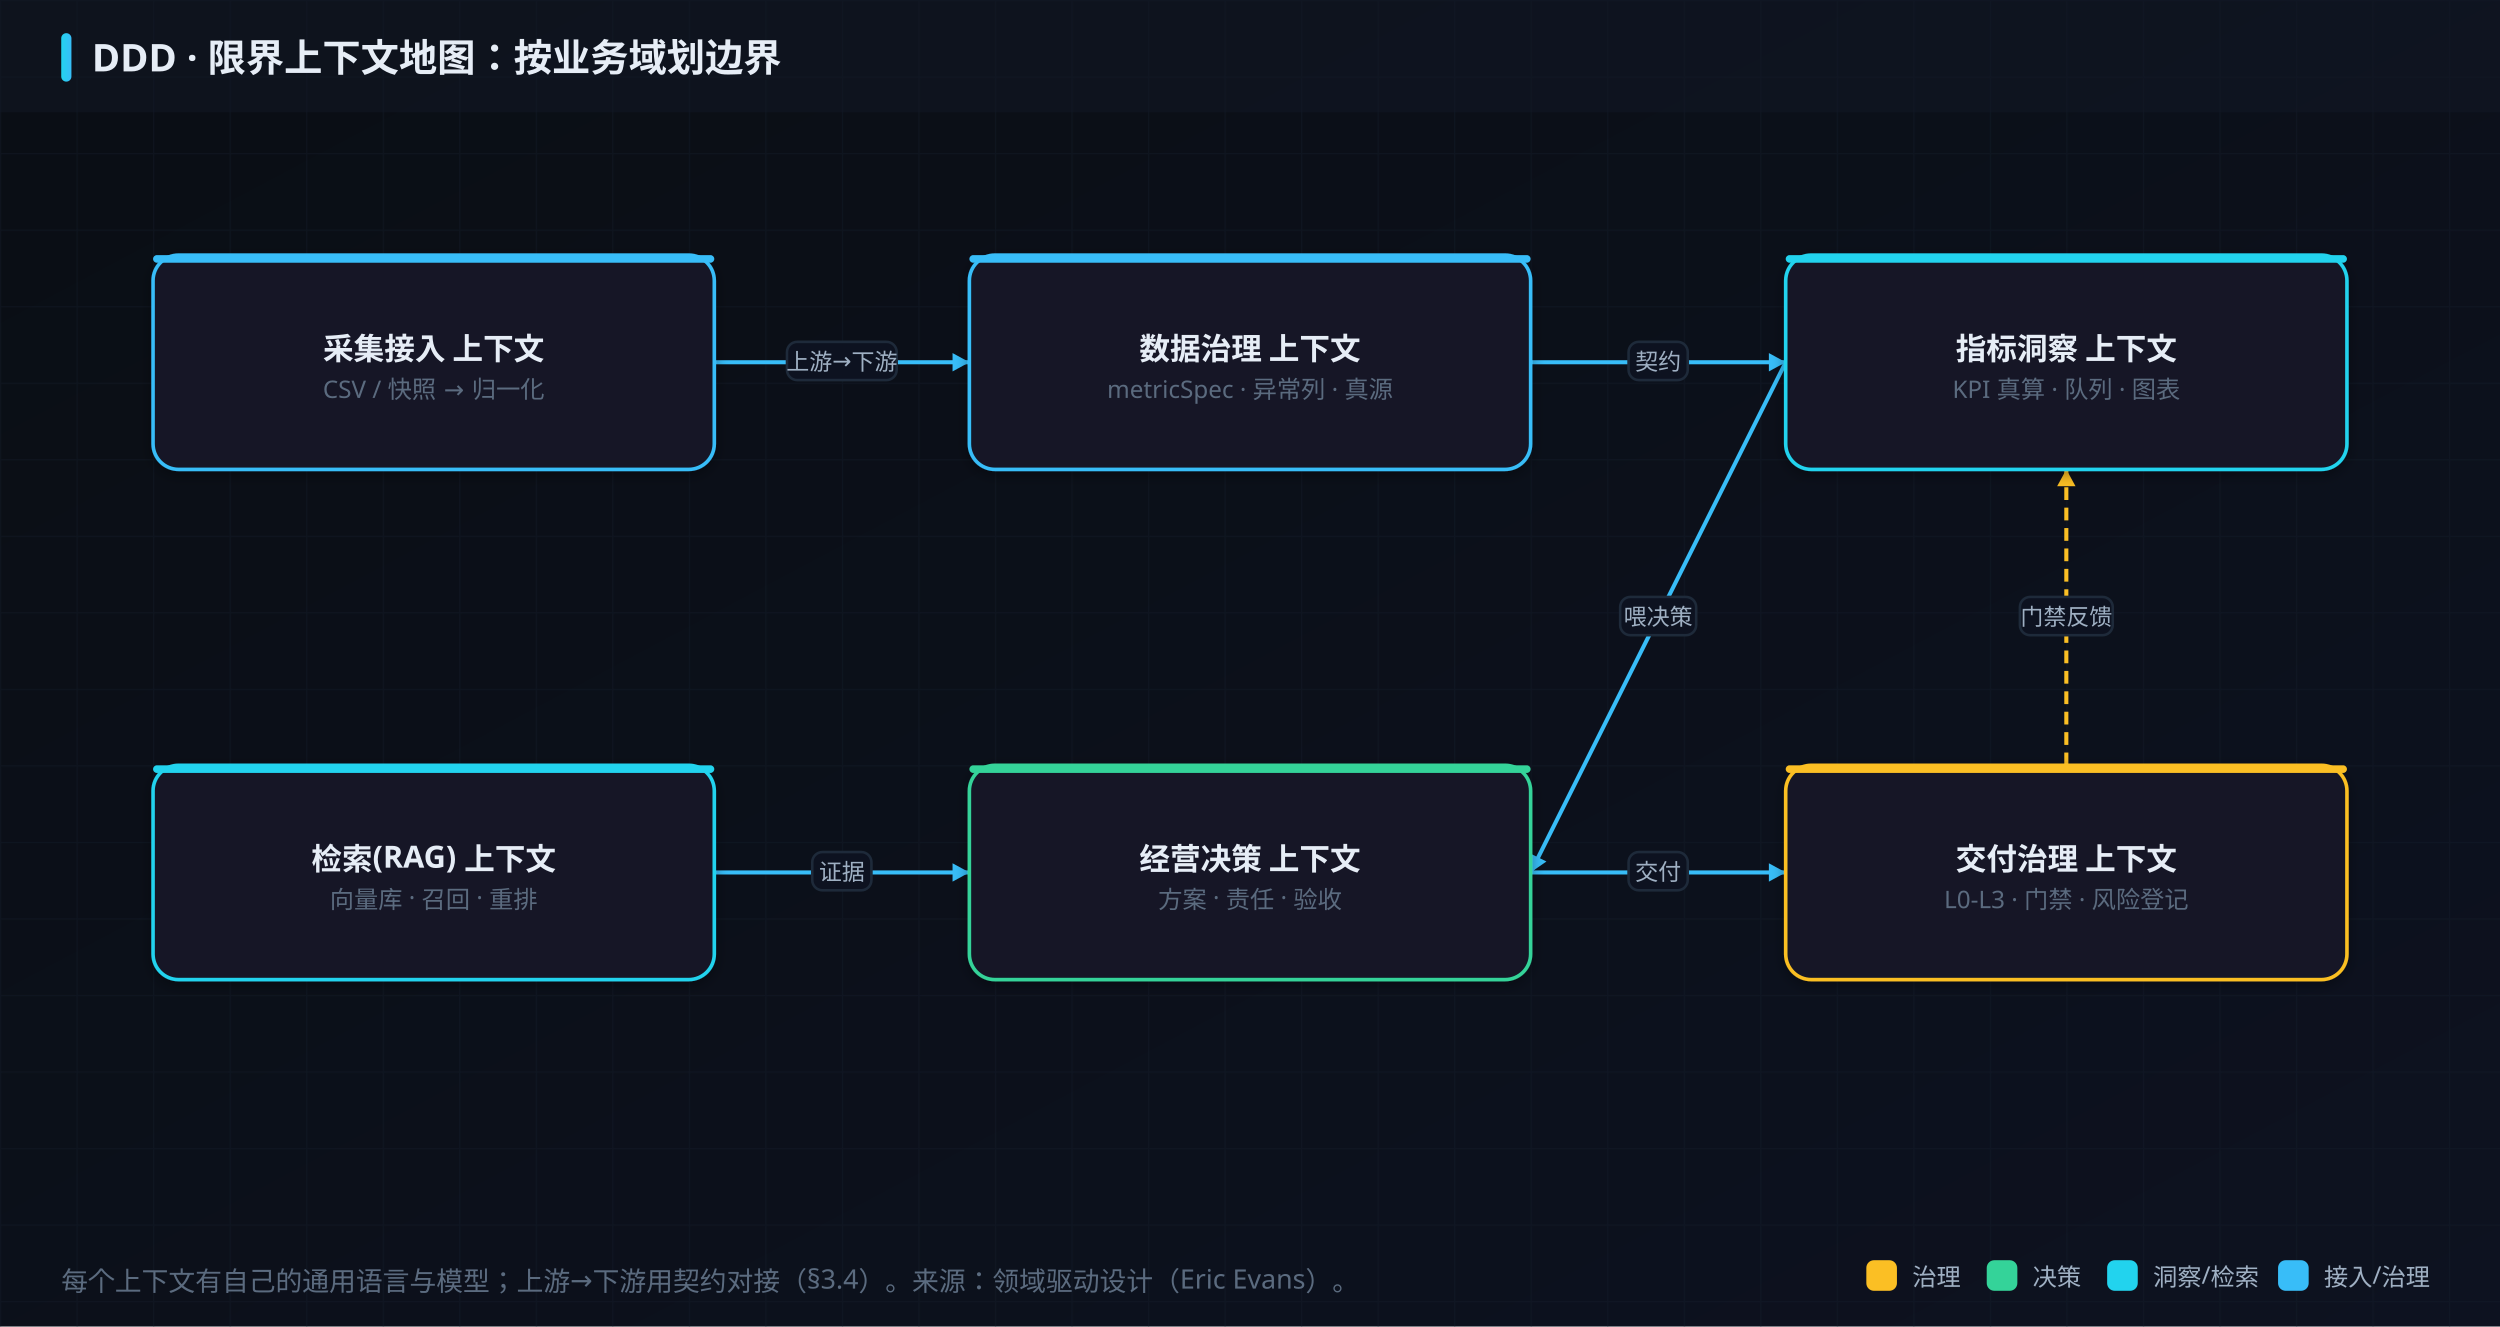
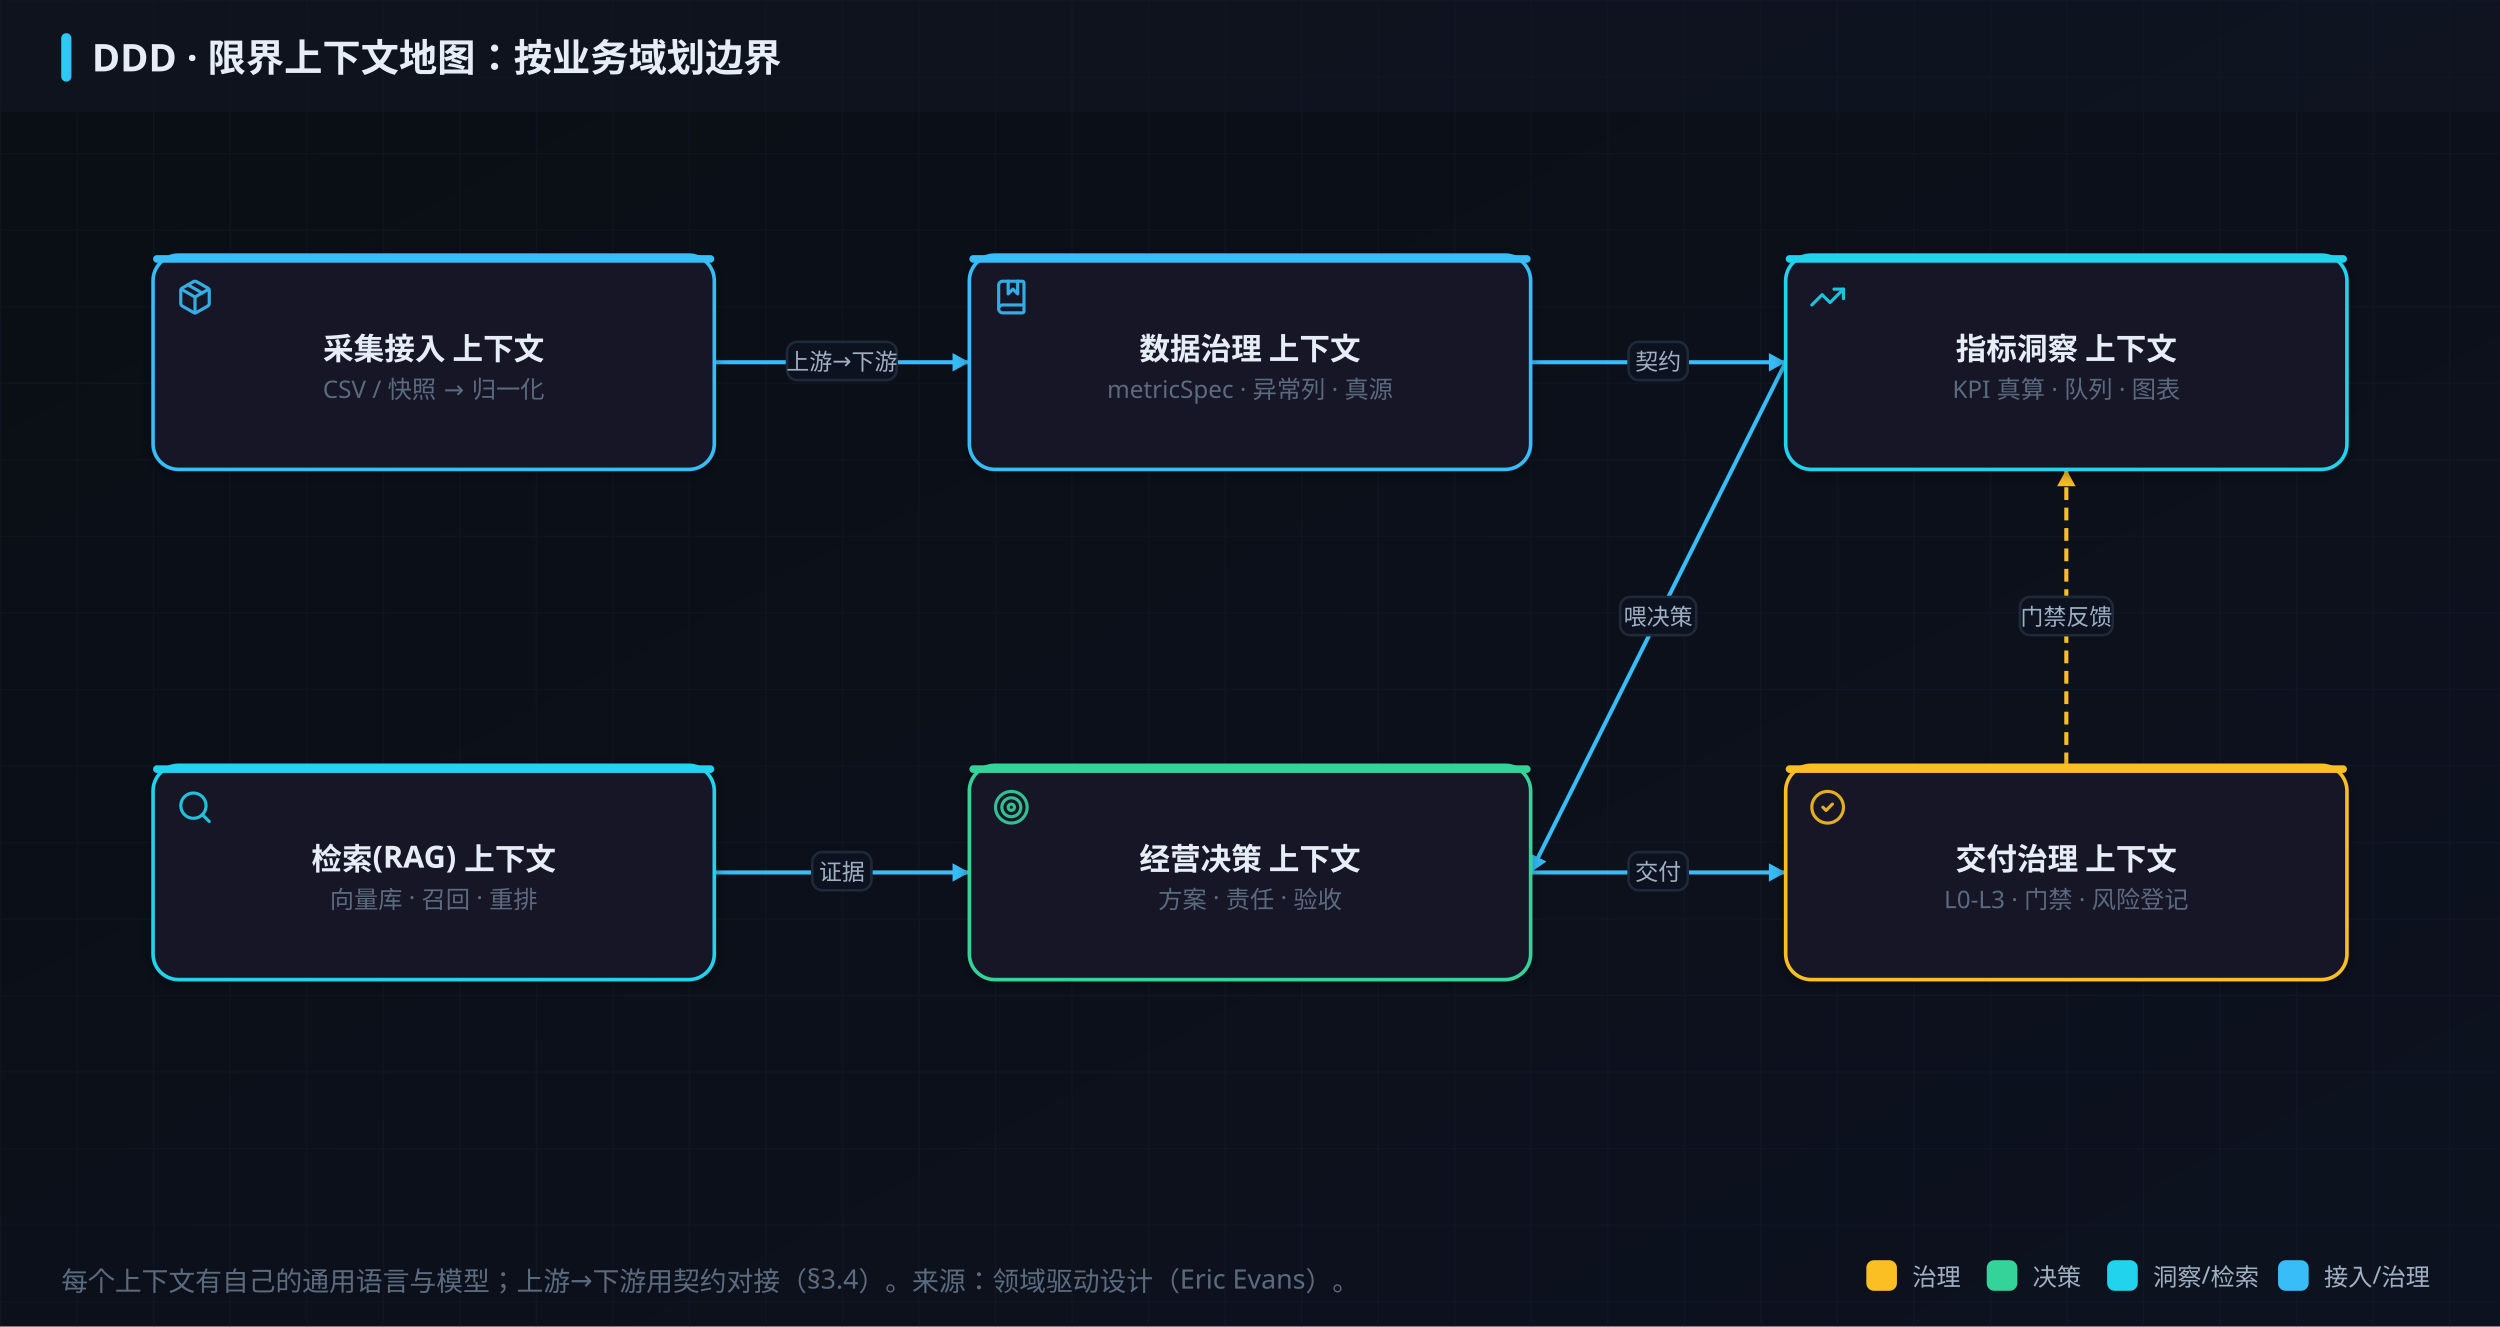
<svg xmlns="http://www.w3.org/2000/svg" viewBox="0 0 980 520" font-family="PingFang SC,Microsoft YaHei,sans-serif">
  <defs>
    <linearGradient id="dbg" x1="0" y1="0" x2="1" y2="1">
      <stop offset="0" stop-color="#0a0e14" />
      <stop offset="1" stop-color="#0d1220" />
    </linearGradient>
    <linearGradient id="dac" x1="0" y1="0" x2="1" y2="0">
      <stop offset="0" stop-color="#22d3ee" />
      <stop offset="1" stop-color="#38bdf8" />
    </linearGradient>
    <pattern id="dgrid" width="30" height="30" patternUnits="userSpaceOnUse">
      <path d="M30 0H0V30" fill="none" stroke="#16202e" stroke-width="1" />
    </pattern>
    <filter id="dsh" x="-20%" y="-20%" width="140%" height="140%">
      <feDropShadow dx="0" dy="1.5" stdDeviation="2.5" flood-color="#000" flood-opacity="0.35" />
    </filter>
  </defs>
  <rect width="980" height="520" fill="url(#dbg)" />
  <rect width="980" height="520" fill="url(#dgrid)" opacity="0.35" />
  <rect x="0" y="0" width="980" height="44" fill="#121826" opacity="0.5" />
  <rect x="24" y="13" width="4" height="19" rx="2" fill="url(#dac)" />
  <text x="36" y="28" font-size="15" font-weight="750" fill="#e6edf6">DDD · 限界上下文地图：按业务域划边界</text>
  <line x1="280.0" y1="142.0" x2="380.0" y2="142.0" stroke="#38bdf8" stroke-width="1.6" />
  <path d="M380 142 L373.4 145.6 L373.4 138.4 z" fill="#38bdf8" />
  <rect x="308.5" y="134" width="43" height="15" rx="4" fill="#0d1220" stroke="#1e2a3a" />
  <text x="330" y="145" font-size="9" fill="#9fb0c3" text-anchor="middle">上游→下游</text>
  <line x1="600.0" y1="142.0" x2="700.0" y2="142.0" stroke="#38bdf8" stroke-width="1.6" />
  <path d="M700 142 L693.4 145.6 L693.4 138.4 z" fill="#38bdf8" />
  <rect x="638.4" y="134" width="23.2" height="15" rx="4" fill="#0d1220" stroke="#1e2a3a" />
  <text x="650" y="145" font-size="9" fill="#9fb0c3" text-anchor="middle">契约</text>
  <line x1="700.0" y1="142.0" x2="600.0" y2="342.0" stroke="#38bdf8" stroke-width="1.6" />
  <path d="M600 342 L599.7 334.5 L606.2 337.7 z" fill="#38bdf8" />
  <rect x="635.1" y="234" width="29.8" height="15" rx="4" fill="#0d1220" stroke="#1e2a3a" />
  <text x="650" y="245" font-size="9" fill="#9fb0c3" text-anchor="middle">喂决策</text>
  <line x1="280.0" y1="342.0" x2="380.0" y2="342.0" stroke="#38bdf8" stroke-width="1.6" />
  <path d="M380 342 L373.4 345.6 L373.4 338.4 z" fill="#38bdf8" />
  <rect x="318.4" y="334" width="23.2" height="15" rx="4" fill="#0d1220" stroke="#1e2a3a" />
  <text x="330" y="345" font-size="9" fill="#9fb0c3" text-anchor="middle">证据</text>
  <line x1="600.0" y1="342.0" x2="700.0" y2="342.0" stroke="#38bdf8" stroke-width="1.6" />
  <path d="M700 342 L693.4 345.6 L693.4 338.4 z" fill="#38bdf8" />
  <rect x="638.4" y="334" width="23.2" height="15" rx="4" fill="#0d1220" stroke="#1e2a3a" />
  <text x="650" y="345" font-size="9" fill="#9fb0c3" text-anchor="middle">交付</text>
  <line x1="810.0" y1="300.0" x2="810.0" y2="184.0" stroke="#fbbf24" stroke-width="1.6" stroke-dasharray="5 3" />
  <path d="M810 184 L813.6 190.6 L806.4 190.6 z" fill="#fbbf24" />
  <rect x="791.8" y="234" width="36.4" height="15" rx="4" fill="#0d1220" stroke="#1e2a3a" />
  <text x="810" y="245" font-size="9" fill="#9fb0c3" text-anchor="middle">门禁反馈</text>
  <rect x="60" y="100" width="220" height="84" rx="10" fill="#121826" stroke="#38bdf8" stroke-width="1.4" filter="url(#dsh)" />
  <rect x="60" y="100" width="220" height="3" rx="1.5" fill="#38bdf8" />
+   <g transform="translate(69,109) scale(0.62)" fill="none" stroke="#38bdf8" stroke-width="2" stroke-linecap="round" stroke-linejoin="round" opacity="0.9">
+     <path d="M11 21.73a2 2 0 0 0 2 0l7-4A2 2 0 0 0 21 16V8a2 2 0 0 0-1-1.73l-7-4a2 2 0 0 0-2 0l-7 4A2 2 0 0 0 3 8v8a2 2 0 0 0 1 1.73z" />
+     <path d="M12 22V12" />
+     <polyline points="3.29 7 12 12 20.71 7" />
+     <path d="m7.5 4.27 9 5.15" />
+   </g>
  <text x="170" y="141" font-size="12" font-weight="700" fill="#e6edf6" text-anchor="middle">采集接入 上下文</text>
  <text x="170" y="156" font-size="9.5" fill="#5b6b7f" text-anchor="middle">CSV / 快照 → 归一化</text>
  <rect x="380" y="100" width="220" height="84" rx="10" fill="#121826" stroke="#38bdf8" stroke-width="1.4" filter="url(#dsh)" />
  <rect x="380" y="100" width="220" height="3" rx="1.5" fill="#38bdf8" />
+   <g transform="translate(389,109) scale(0.62)" fill="none" stroke="#38bdf8" stroke-width="2" stroke-linecap="round" stroke-linejoin="round" opacity="0.9">
+     <path d="M10 2v8l3-3 3 3V2" />
+     <path d="M4 19.5v-15A2.5 2.5 0 0 1 6.5 2H19a1 1 0 0 1 1 1v18a1 1 0 0 1-1 1H6.5a1 1 0 0 1 0-5H20" />
+   </g>
  <text x="490" y="141" font-size="12" font-weight="700" fill="#e6edf6" text-anchor="middle">数据治理 上下文</text>
  <text x="490" y="156" font-size="9.5" fill="#5b6b7f" text-anchor="middle">metricSpec · 异常列 · 真源</text>
  <rect x="700" y="100" width="220" height="84" rx="10" fill="#121826" stroke="#22d3ee" stroke-width="1.4" filter="url(#dsh)" />
  <rect x="700" y="100" width="220" height="3" rx="1.5" fill="#22d3ee" />
+   <g transform="translate(709,109) scale(0.62)" fill="none" stroke="#22d3ee" stroke-width="2" stroke-linecap="round" stroke-linejoin="round" opacity="0.9">
+     <path d="M16 7h6v6" />
+     <path d="m22 7-8.5 8.5-5-5L2 17" />
+   </g>
  <text x="810" y="141" font-size="12" font-weight="700" fill="#e6edf6" text-anchor="middle">指标洞察 上下文</text>
  <text x="810" y="156" font-size="9.5" fill="#5b6b7f" text-anchor="middle">KPI 真算 · 队列 · 图表</text>
  <rect x="60" y="300" width="220" height="84" rx="10" fill="#121826" stroke="#22d3ee" stroke-width="1.4" filter="url(#dsh)" />
  <rect x="60" y="300" width="220" height="3" rx="1.5" fill="#22d3ee" />
+   <g transform="translate(69,309) scale(0.62)" fill="none" stroke="#22d3ee" stroke-width="2" stroke-linecap="round" stroke-linejoin="round" opacity="0.9">
+     <path d="m21 21-4.34-4.34" />
+     <circle cx="11" cy="11" r="8" />
+   </g>
  <text x="170" y="341" font-size="12" font-weight="700" fill="#e6edf6" text-anchor="middle">检索(RAG) 上下文</text>
  <text x="170" y="356" font-size="9.5" fill="#5b6b7f" text-anchor="middle">向量库 · 召回 · 重排</text>
  <rect x="380" y="300" width="220" height="84" rx="10" fill="#121826" stroke="#34d399" stroke-width="1.4" filter="url(#dsh)" />
  <rect x="380" y="300" width="220" height="3" rx="1.5" fill="#34d399" />
+   <g transform="translate(389,309) scale(0.62)" fill="none" stroke="#34d399" stroke-width="2" stroke-linecap="round" stroke-linejoin="round" opacity="0.9">
+     <circle cx="12" cy="12" r="10" />
+     <circle cx="12" cy="12" r="6" />
+     <circle cx="12" cy="12" r="2" />
+   </g>
  <text x="490" y="341" font-size="12" font-weight="700" fill="#e6edf6" text-anchor="middle">经营决策 上下文</text>
  <text x="490" y="356" font-size="9.5" fill="#5b6b7f" text-anchor="middle">方案 · 责任 · 验收</text>
  <rect x="700" y="300" width="220" height="84" rx="10" fill="#121826" stroke="#fbbf24" stroke-width="1.4" filter="url(#dsh)" />
  <rect x="700" y="300" width="220" height="3" rx="1.5" fill="#fbbf24" />
+   <g transform="translate(709,309) scale(0.62)" fill="none" stroke="#fbbf24" stroke-width="2" stroke-linecap="round" stroke-linejoin="round" opacity="0.9">
+     <circle cx="12" cy="12" r="10" />
+     <path d="m9 12 2 2 4-4" />
+   </g>
  <text x="810" y="341" font-size="12" font-weight="700" fill="#e6edf6" text-anchor="middle">交付治理 上下文</text>
  <text x="810" y="356" font-size="9.5" fill="#5b6b7f" text-anchor="middle">L0-L3 · 门禁 · 风险登记</text>
  <rect x="731.6" y="494" width="12" height="12" rx="3" fill="#fbbf24" />
  <text x="749.6" y="504" font-size="9.5" fill="#9fb0c3">治理</text>
  <rect x="778.8" y="494" width="12" height="12" rx="3" fill="#34d399" />
  <text x="796.8" y="504" font-size="9.5" fill="#9fb0c3">决策</text>
  <rect x="826" y="494" width="12" height="12" rx="3" fill="#22d3ee" />
  <text x="844" y="504" font-size="9.5" fill="#9fb0c3">洞察/检索</text>
  <rect x="893" y="494" width="12" height="12" rx="3" fill="#38bdf8" />
  <text x="911" y="504" font-size="9.5" fill="#9fb0c3">接入/治理</text>
  <text x="24" y="506" font-size="10.5" fill="#5b6b7f">每个上下文有自己的通用语言与模型；上游→下游用契约对接（§3.4）。来源：领域驱动设计（Eric Evans）。</text>
</svg>
